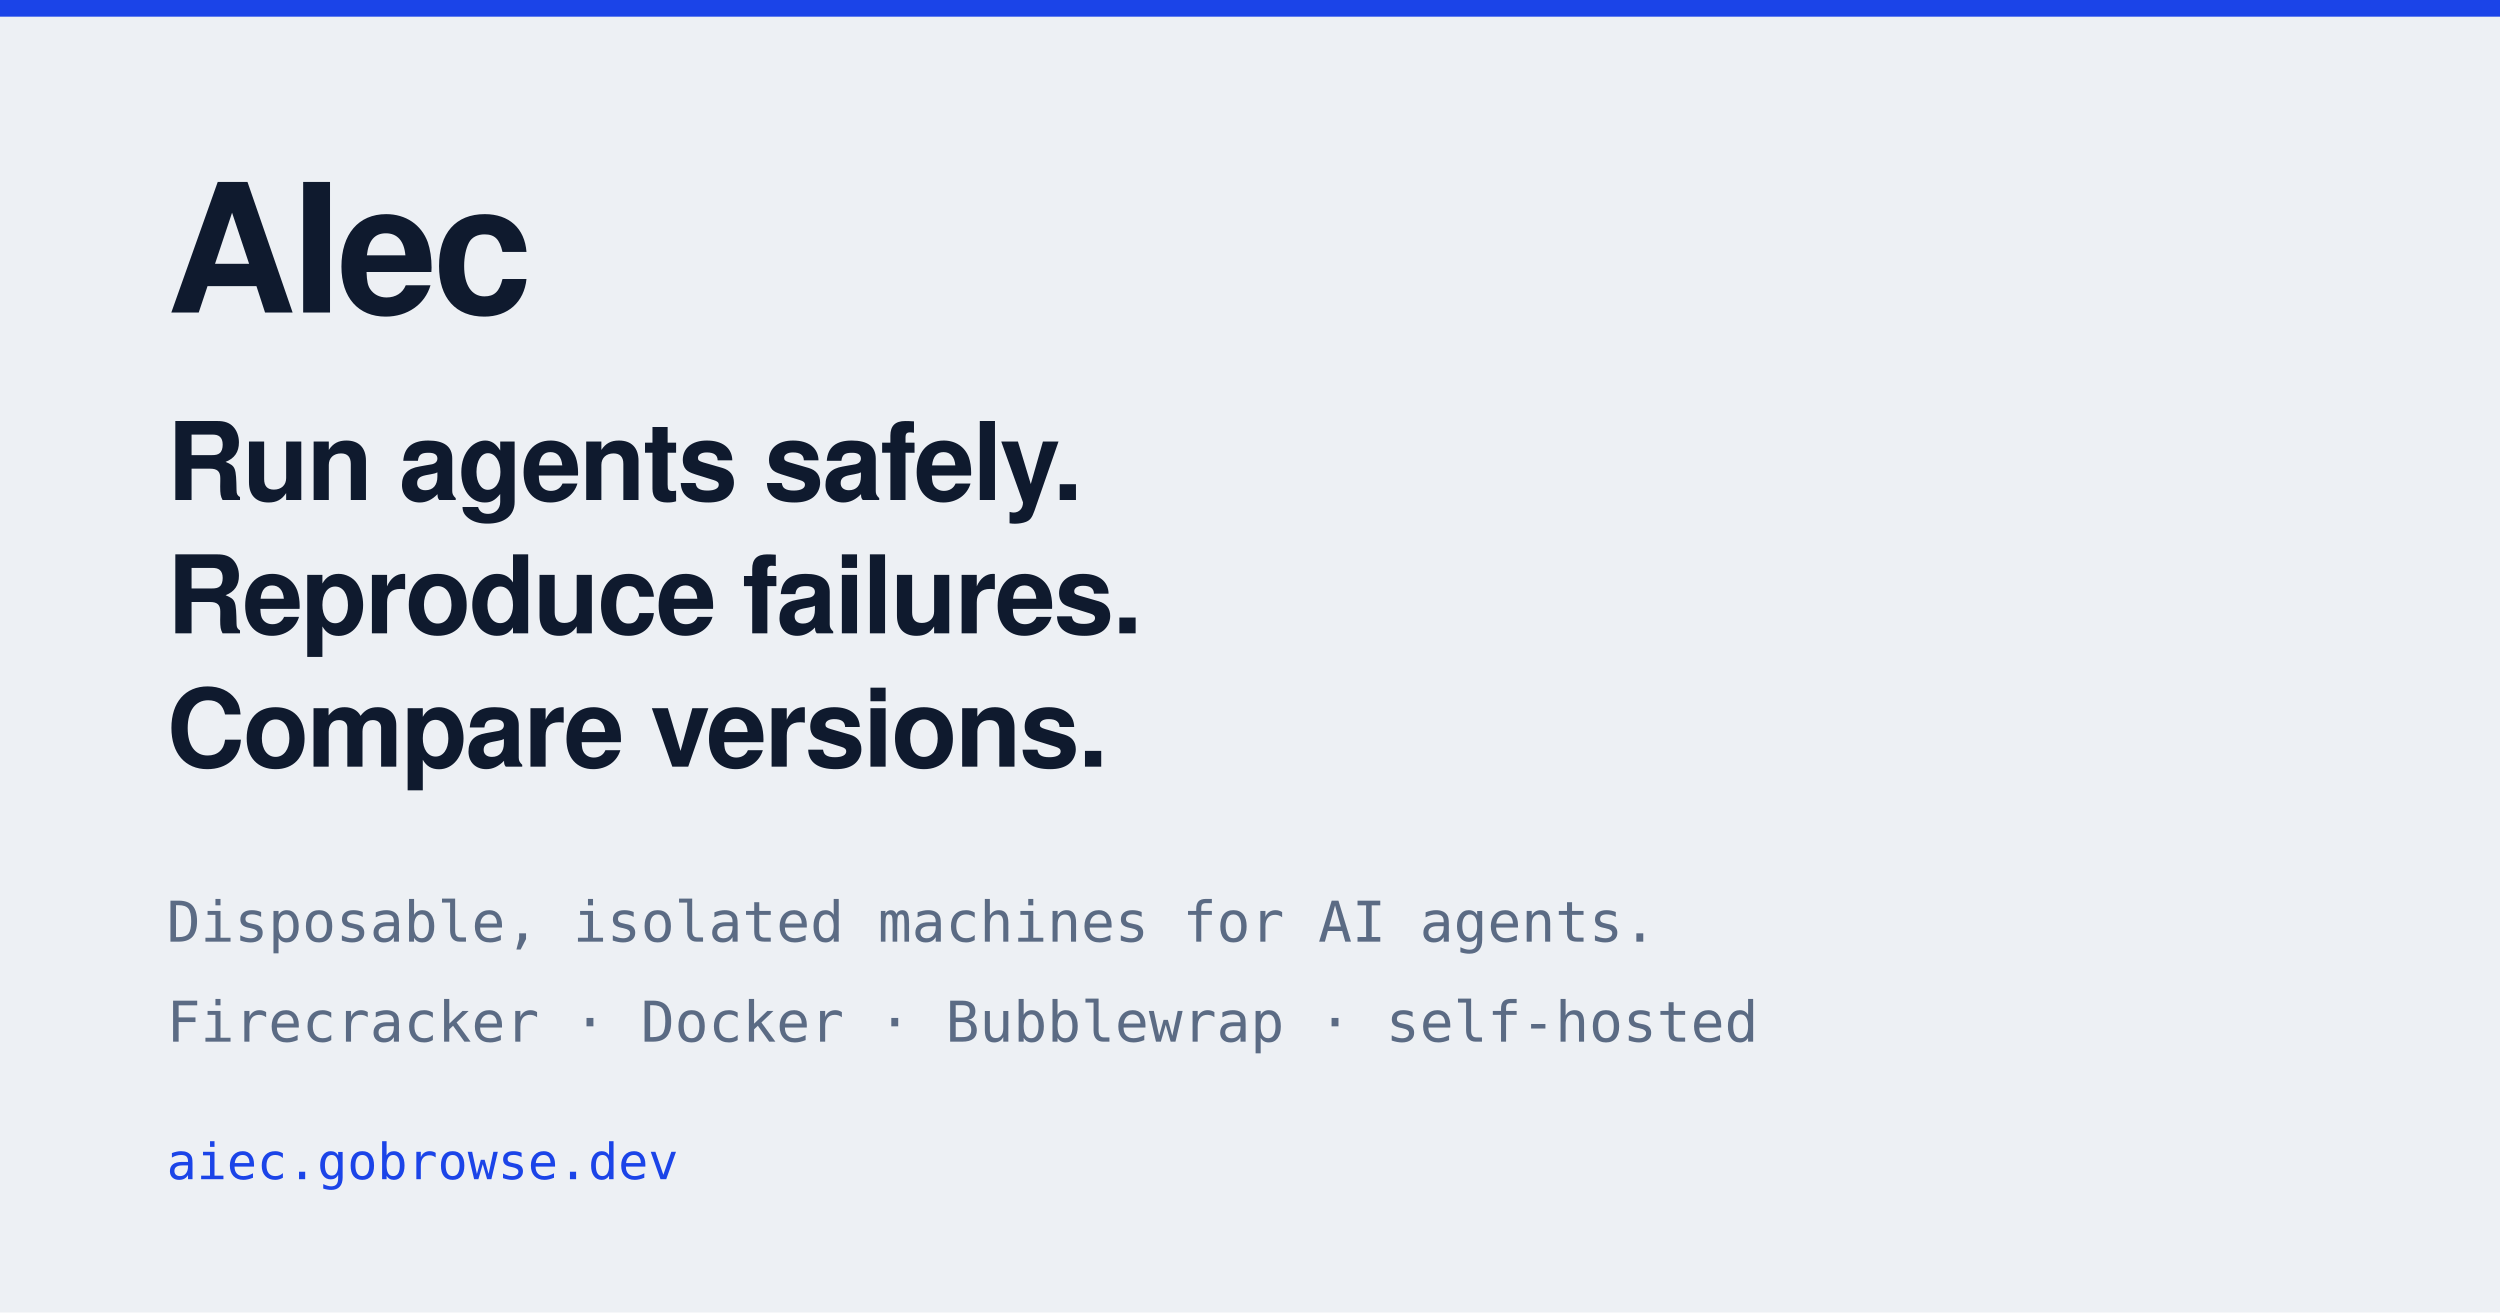
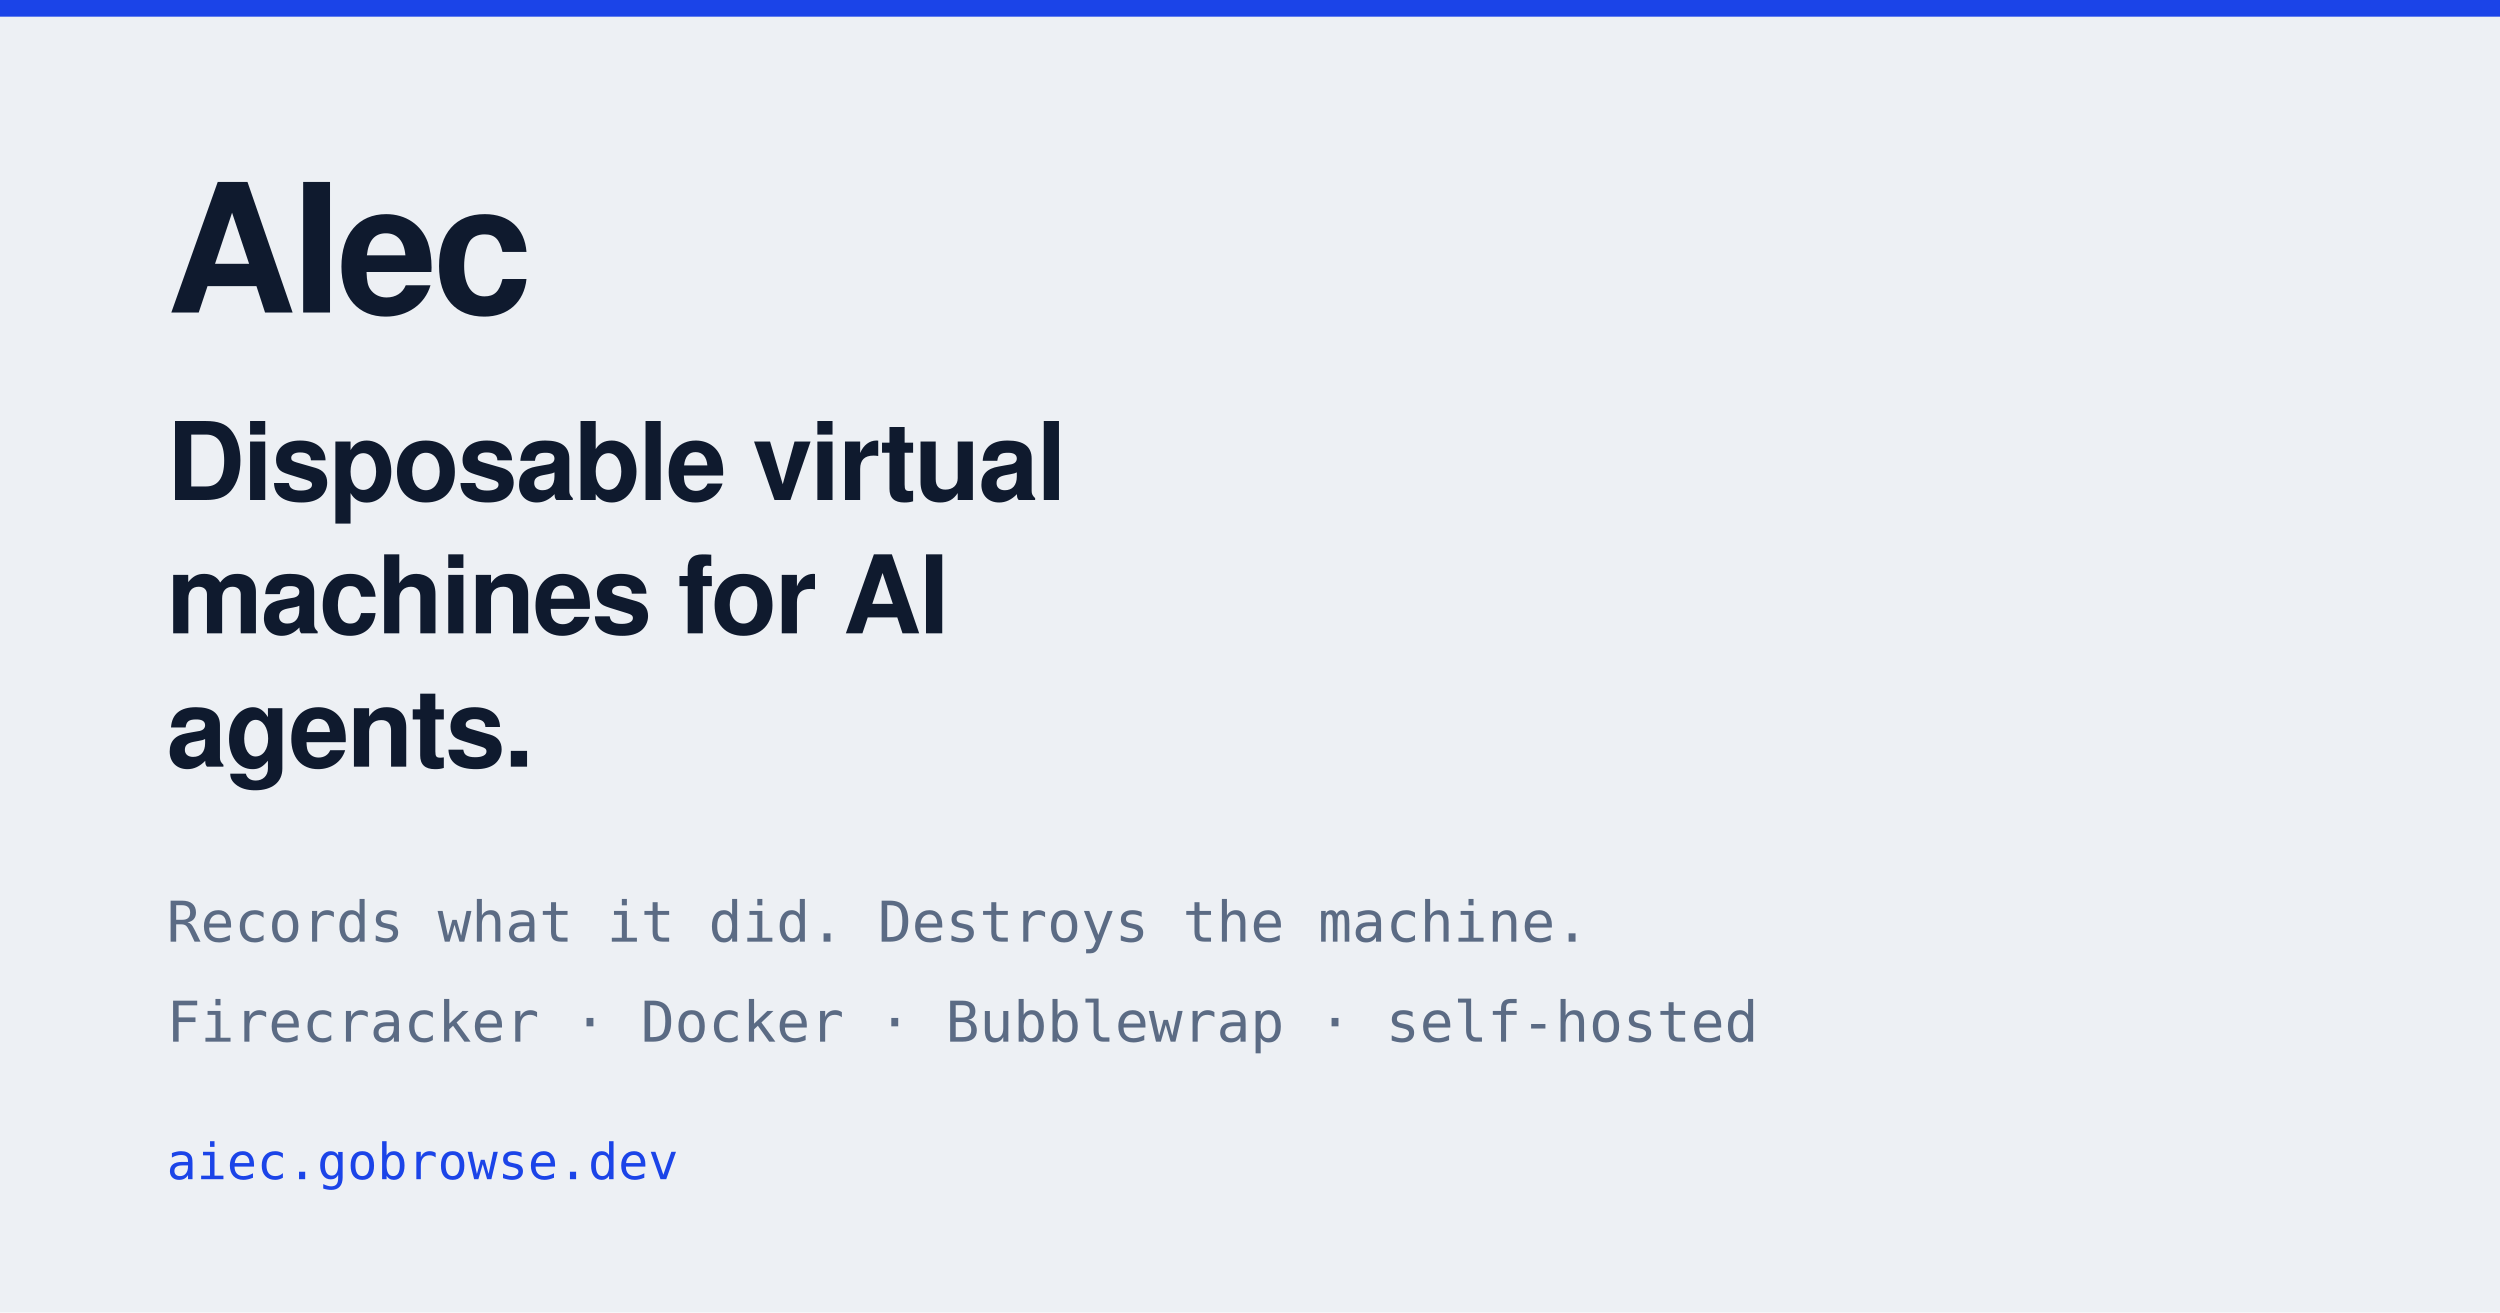
- <svg xmlns="http://www.w3.org/2000/svg" width="1200" height="630" viewBox="0 0 1200 630" role="img" aria-label="AIec — run agents safely, reproduce failures, compare versions.">
+ <svg xmlns="http://www.w3.org/2000/svg" width="1200" height="630" viewBox="0 0 1200 630" role="img" aria-label="AIec — disposable virtual machines for AI agents.">
  <rect width="1200" height="630" fill="#edf0f4" />
  <rect x="0" y="0" width="1200" height="8" fill="#1b44e8" />
  <g font-family="Archivo, Helvetica, Arial, sans-serif" fill="#0f1a2e">
    <text x="80" y="150" font-size="86" font-weight="700" letter-spacing="-2">AIec</text>
-     <text x="80" y="240" font-size="52" font-weight="650" letter-spacing="-1">Run agents safely.</text>
-     <text x="80" y="304" font-size="52" font-weight="650" letter-spacing="-1">Reproduce failures.</text>
-     <text x="80" y="368" font-size="52" font-weight="650" letter-spacing="-1">Compare versions.</text>
-     <text x="80" y="452" font-size="27" fill="#5b6b84" font-family="IBM Plex Mono, monospace">Disposable, isolated machines for AI agents.</text>
+     <text x="80" y="240" font-size="52" font-weight="650" letter-spacing="-1">Disposable virtual</text>
+     <text x="80" y="304" font-size="52" font-weight="650" letter-spacing="-1">machines for AI</text>
+     <text x="80" y="368" font-size="52" font-weight="650" letter-spacing="-1">agents.</text>
+     <text x="80" y="452" font-size="27" fill="#5b6b84" font-family="IBM Plex Mono, monospace">Records what it did. Destroys the machine.</text>
    <text x="80" y="500" font-size="27" fill="#5b6b84" font-family="IBM Plex Mono, monospace">Firecracker · Docker · Bubblewrap · self-hosted</text>
    <text x="80" y="566" font-size="24" fill="#1b44e8" font-family="IBM Plex Mono, monospace">aiec.gobrowse.dev</text>
  </g>
</svg>
